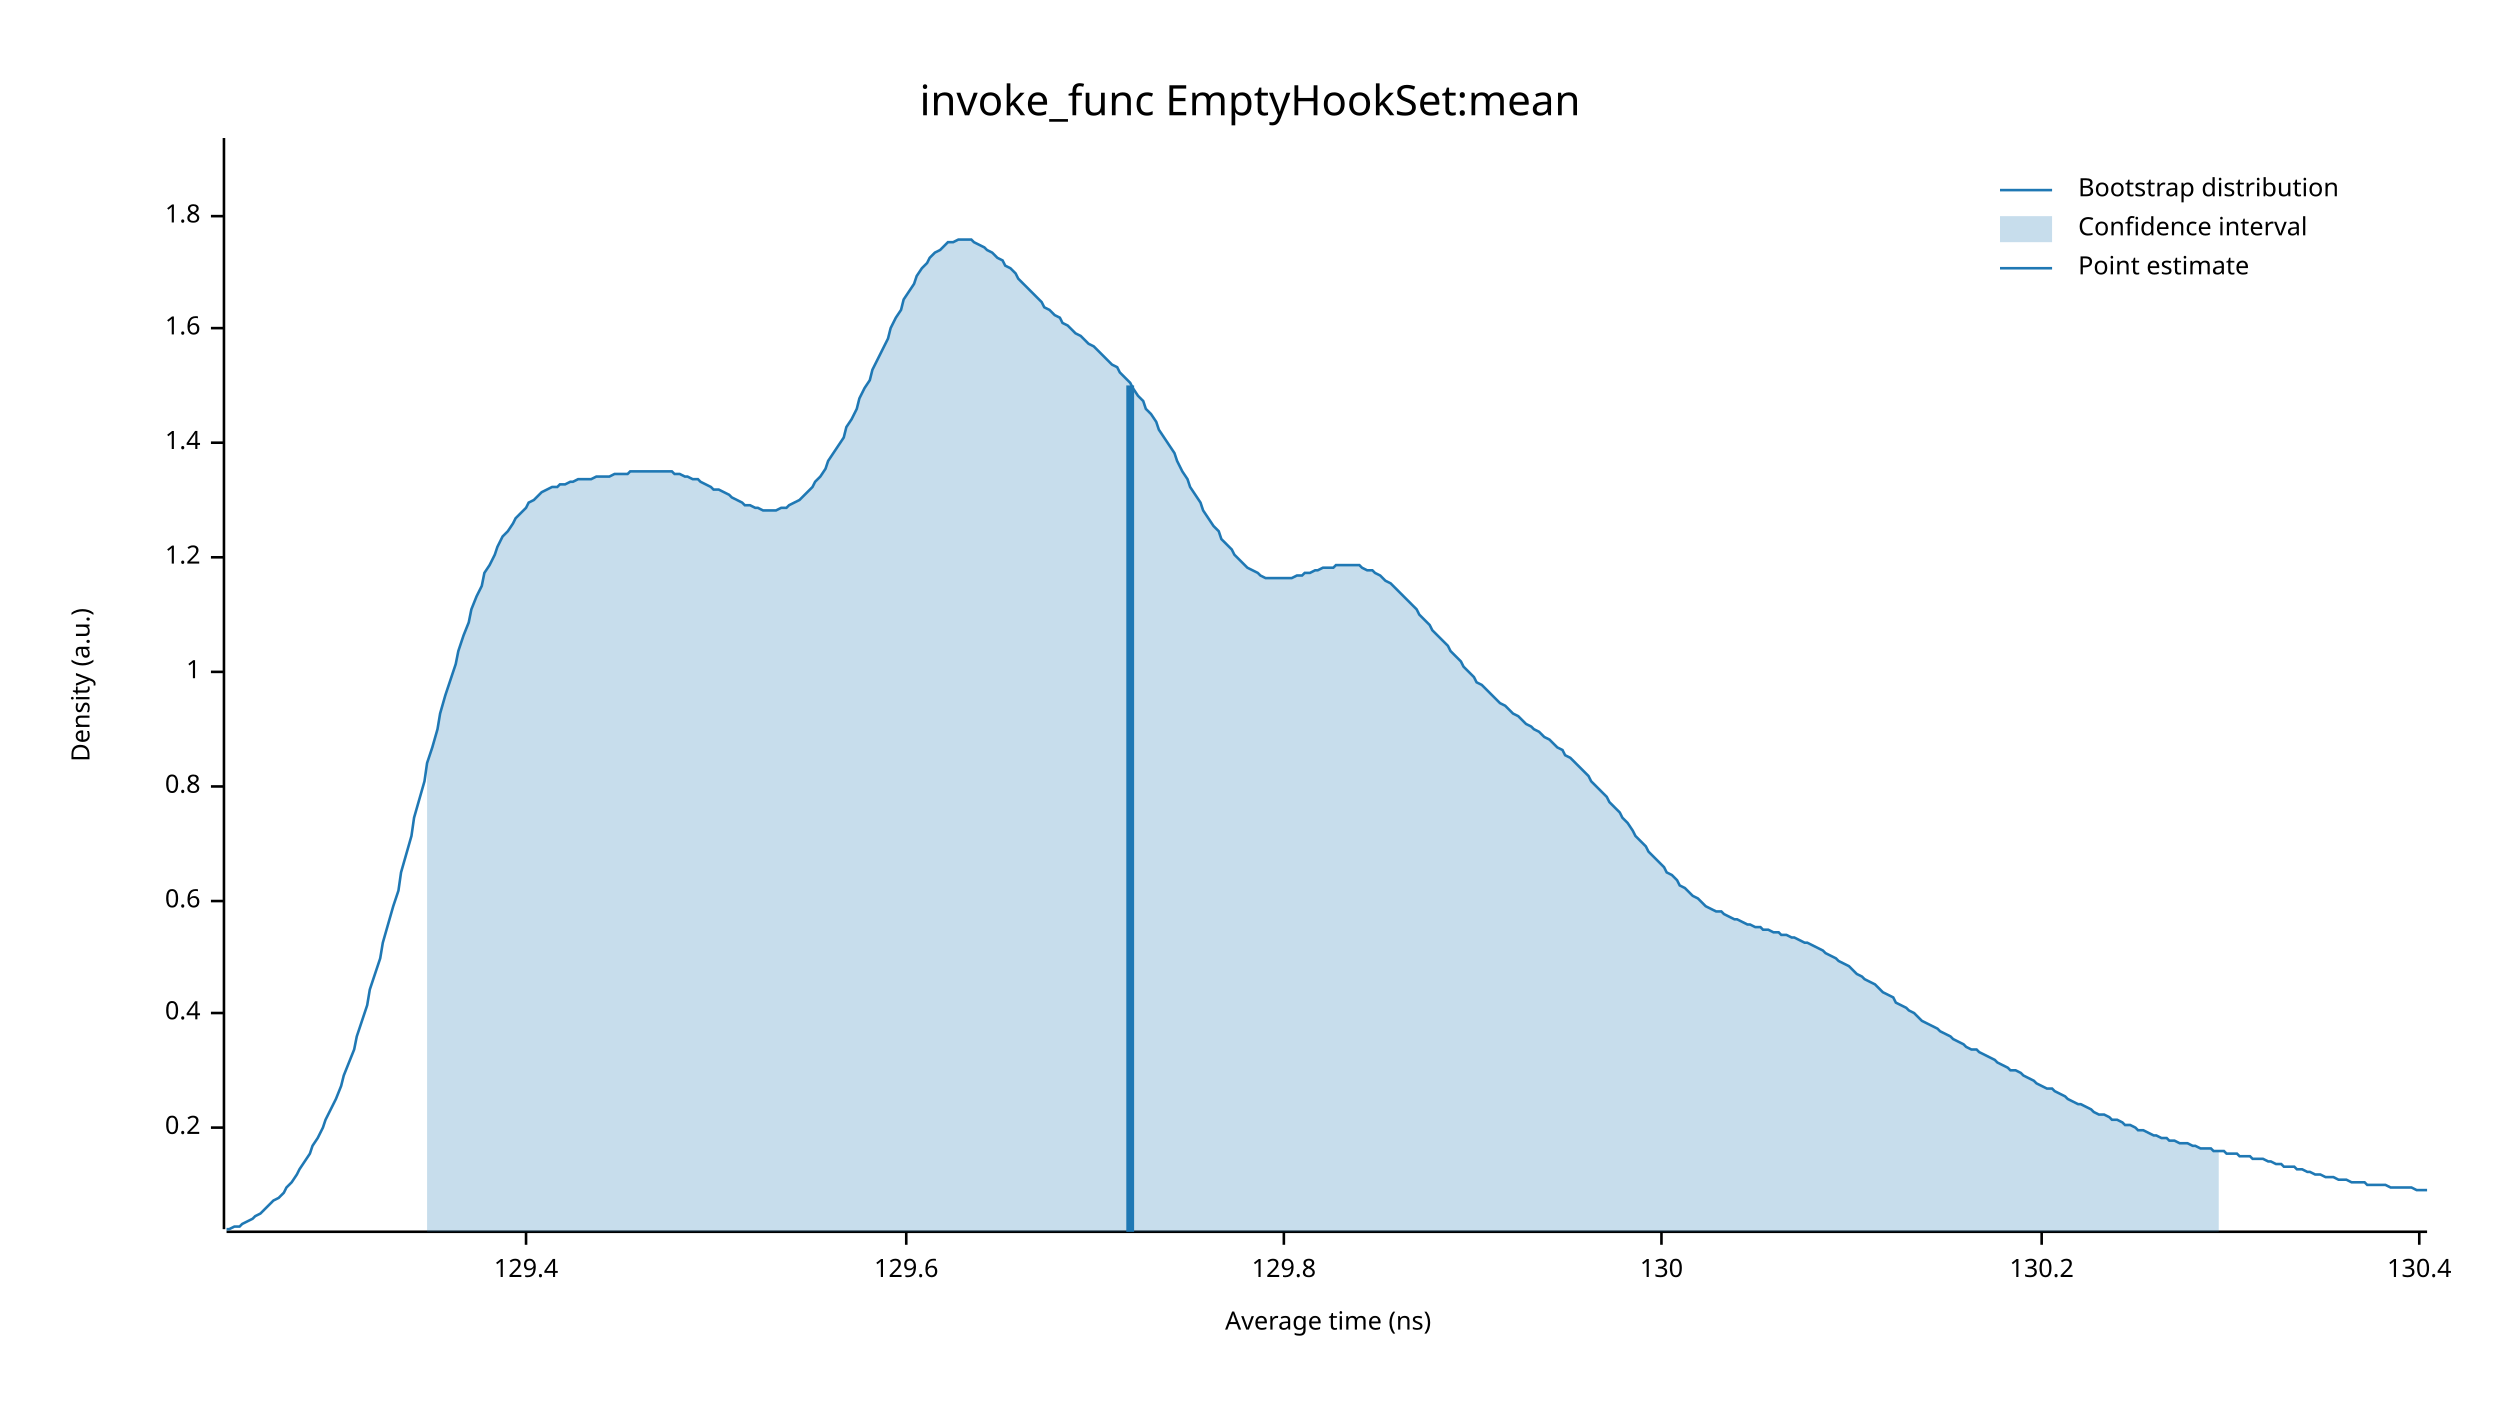
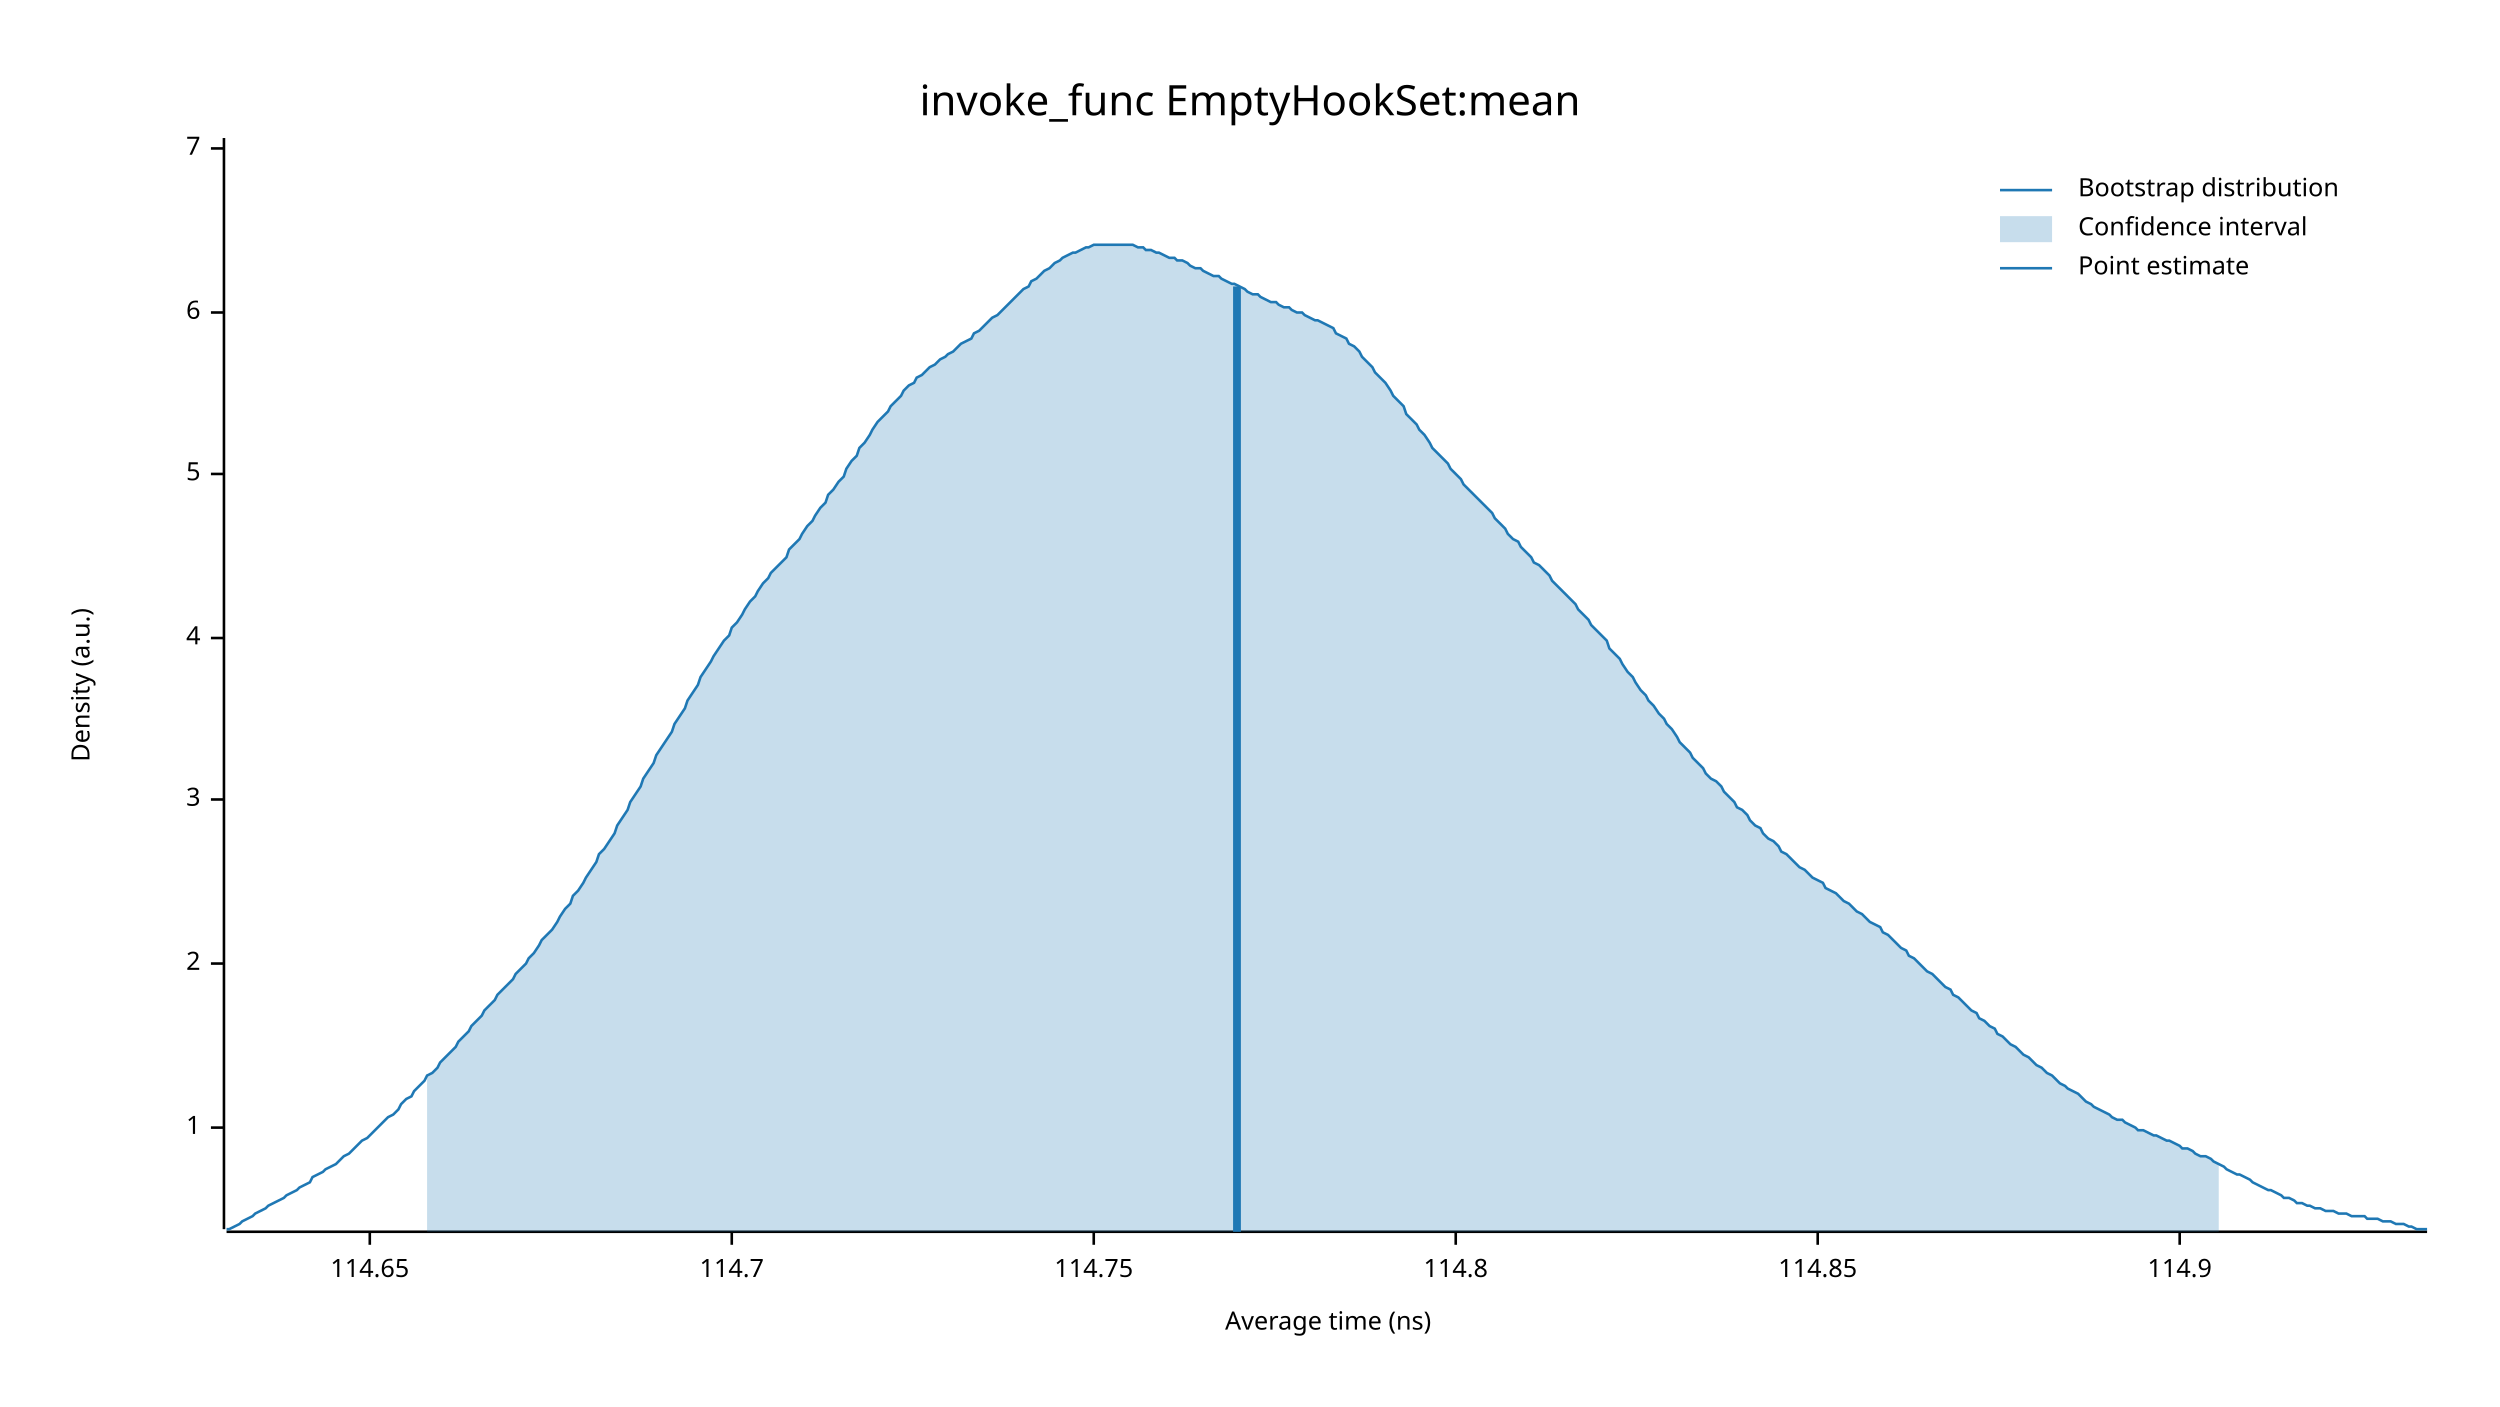
<svg xmlns="http://www.w3.org/2000/svg" width="960" height="540" viewBox="0 0 960 540">
  <text x="480" y="32" dy="0.76em" text-anchor="middle" font-family="sans-serif" font-size="16.129" opacity="1" fill="#000000">
invoke_func EmptyHookSet:mean
</text>
  <text x="27" y="263" dy="0.76em" text-anchor="middle" font-family="sans-serif" font-size="9.677" opacity="1" fill="#000000" transform="rotate(270, 27, 263)">
Density (a.u.)
</text>
  <text x="510" y="513" dy="-0.5ex" text-anchor="middle" font-family="sans-serif" font-size="9.677" opacity="1" fill="#000000">
Average time (ns)
</text>
  <polyline fill="none" opacity="1" stroke="#000000" stroke-width="1" points="86,53 86,472 " />
  <text x="77" y="433" dy="0.5ex" text-anchor="end" font-family="sans-serif" font-size="9.677" opacity="1" fill="#000000">
- 0.2
+ 1
</text>
  <polyline fill="none" opacity="1" stroke="#000000" stroke-width="1" points="81,433 86,433 " />
-   <text x="77" y="389" dy="0.5ex" text-anchor="end" font-family="sans-serif" font-size="9.677" opacity="1" fill="#000000">
- 0.4
+   <text x="77" y="370" dy="0.5ex" text-anchor="end" font-family="sans-serif" font-size="9.677" opacity="1" fill="#000000">
+ 2
</text>
-   <polyline fill="none" opacity="1" stroke="#000000" stroke-width="1" points="81,389 86,389 " />
-   <text x="77" y="346" dy="0.5ex" text-anchor="end" font-family="sans-serif" font-size="9.677" opacity="1" fill="#000000">
- 0.6
+   <polyline fill="none" opacity="1" stroke="#000000" stroke-width="1" points="81,370 86,370 " />
+   <text x="77" y="307" dy="0.5ex" text-anchor="end" font-family="sans-serif" font-size="9.677" opacity="1" fill="#000000">
+ 3
</text>
-   <polyline fill="none" opacity="1" stroke="#000000" stroke-width="1" points="81,346 86,346 " />
-   <text x="77" y="302" dy="0.5ex" text-anchor="end" font-family="sans-serif" font-size="9.677" opacity="1" fill="#000000">
- 0.8
+   <polyline fill="none" opacity="1" stroke="#000000" stroke-width="1" points="81,307 86,307 " />
+   <text x="77" y="245" dy="0.5ex" text-anchor="end" font-family="sans-serif" font-size="9.677" opacity="1" fill="#000000">
+ 4
</text>
-   <polyline fill="none" opacity="1" stroke="#000000" stroke-width="1" points="81,302 86,302 " />
-   <text x="77" y="258" dy="0.5ex" text-anchor="end" font-family="sans-serif" font-size="9.677" opacity="1" fill="#000000">
- 1
+   <polyline fill="none" opacity="1" stroke="#000000" stroke-width="1" points="81,245 86,245 " />
+   <text x="77" y="182" dy="0.5ex" text-anchor="end" font-family="sans-serif" font-size="9.677" opacity="1" fill="#000000">
+ 5
</text>
-   <polyline fill="none" opacity="1" stroke="#000000" stroke-width="1" points="81,258 86,258 " />
-   <text x="77" y="214" dy="0.5ex" text-anchor="end" font-family="sans-serif" font-size="9.677" opacity="1" fill="#000000">
- 1.2
+   <polyline fill="none" opacity="1" stroke="#000000" stroke-width="1" points="81,182 86,182 " />
+   <text x="77" y="120" dy="0.5ex" text-anchor="end" font-family="sans-serif" font-size="9.677" opacity="1" fill="#000000">
+ 6
</text>
-   <polyline fill="none" opacity="1" stroke="#000000" stroke-width="1" points="81,214 86,214 " />
-   <text x="77" y="170" dy="0.5ex" text-anchor="end" font-family="sans-serif" font-size="9.677" opacity="1" fill="#000000">
- 1.4
+   <polyline fill="none" opacity="1" stroke="#000000" stroke-width="1" points="81,120 86,120 " />
+   <text x="77" y="57" dy="0.5ex" text-anchor="end" font-family="sans-serif" font-size="9.677" opacity="1" fill="#000000">
+ 7
</text>
-   <polyline fill="none" opacity="1" stroke="#000000" stroke-width="1" points="81,170 86,170 " />
-   <text x="77" y="126" dy="0.5ex" text-anchor="end" font-family="sans-serif" font-size="9.677" opacity="1" fill="#000000">
- 1.6
+   <polyline fill="none" opacity="1" stroke="#000000" stroke-width="1" points="81,57 86,57 " />
+   <polyline fill="none" opacity="1" stroke="#000000" stroke-width="1" points="87,473 932,473 " />
+   <text x="142" y="483" dy="0.76em" text-anchor="middle" font-family="sans-serif" font-size="9.677" opacity="1" fill="#000000">
+ 114.65
</text>
-   <polyline fill="none" opacity="1" stroke="#000000" stroke-width="1" points="81,126 86,126 " />
-   <text x="77" y="83" dy="0.5ex" text-anchor="end" font-family="sans-serif" font-size="9.677" opacity="1" fill="#000000">
- 1.8
+   <polyline fill="none" opacity="1" stroke="#000000" stroke-width="1" points="142,473 142,478 " />
+   <text x="281" y="483" dy="0.76em" text-anchor="middle" font-family="sans-serif" font-size="9.677" opacity="1" fill="#000000">
+ 114.7
</text>
-   <polyline fill="none" opacity="1" stroke="#000000" stroke-width="1" points="81,83 86,83 " />
-   <polyline fill="none" opacity="1" stroke="#000000" stroke-width="1" points="87,473 932,473 " />
-   <text x="202" y="483" dy="0.76em" text-anchor="middle" font-family="sans-serif" font-size="9.677" opacity="1" fill="#000000">
- 129.4
+   <polyline fill="none" opacity="1" stroke="#000000" stroke-width="1" points="281,473 281,478 " />
+   <text x="420" y="483" dy="0.76em" text-anchor="middle" font-family="sans-serif" font-size="9.677" opacity="1" fill="#000000">
+ 114.75
</text>
-   <polyline fill="none" opacity="1" stroke="#000000" stroke-width="1" points="202,473 202,478 " />
-   <text x="348" y="483" dy="0.76em" text-anchor="middle" font-family="sans-serif" font-size="9.677" opacity="1" fill="#000000">
- 129.6
+   <polyline fill="none" opacity="1" stroke="#000000" stroke-width="1" points="420,473 420,478 " />
+   <text x="559" y="483" dy="0.76em" text-anchor="middle" font-family="sans-serif" font-size="9.677" opacity="1" fill="#000000">
+ 114.8
</text>
-   <polyline fill="none" opacity="1" stroke="#000000" stroke-width="1" points="348,473 348,478 " />
-   <text x="493" y="483" dy="0.76em" text-anchor="middle" font-family="sans-serif" font-size="9.677" opacity="1" fill="#000000">
- 129.8
+   <polyline fill="none" opacity="1" stroke="#000000" stroke-width="1" points="559,473 559,478 " />
+   <text x="698" y="483" dy="0.76em" text-anchor="middle" font-family="sans-serif" font-size="9.677" opacity="1" fill="#000000">
+ 114.85
</text>
-   <polyline fill="none" opacity="1" stroke="#000000" stroke-width="1" points="493,473 493,478 " />
-   <text x="638" y="483" dy="0.76em" text-anchor="middle" font-family="sans-serif" font-size="9.677" opacity="1" fill="#000000">
- 130
+   <polyline fill="none" opacity="1" stroke="#000000" stroke-width="1" points="698,473 698,478 " />
+   <text x="837" y="483" dy="0.76em" text-anchor="middle" font-family="sans-serif" font-size="9.677" opacity="1" fill="#000000">
+ 114.9
</text>
-   <polyline fill="none" opacity="1" stroke="#000000" stroke-width="1" points="638,473 638,478 " />
-   <text x="784" y="483" dy="0.76em" text-anchor="middle" font-family="sans-serif" font-size="9.677" opacity="1" fill="#000000">
- 130.2
- </text>
-   <polyline fill="none" opacity="1" stroke="#000000" stroke-width="1" points="784,473 784,478 " />
-   <text x="929" y="483" dy="0.76em" text-anchor="middle" font-family="sans-serif" font-size="9.677" opacity="1" fill="#000000">
- 130.4
- </text>
-   <polyline fill="none" opacity="1" stroke="#000000" stroke-width="1" points="929,473 929,478 " />
-   <polyline fill="none" opacity="1" stroke="#1F78B4" stroke-width="1" points="87,472 88,472 90,471 92,471 93,470 95,469 97,468 98,467 100,466 102,464 103,463 105,461 107,460 109,458 110,456 112,454 114,451 115,449 117,446 119,443 120,440 122,437 124,433 125,430 127,426 129,422 131,417 132,413 134,408 136,403 137,398 139,392 141,386 142,380 144,374 146,368 147,362 149,355 151,348 153,342 154,335 156,328 158,321 159,314 161,307 163,300 164,293 166,287 168,280 169,274 171,267 173,261 175,255 176,250 178,244 180,239 181,234 183,229 185,225 186,220 188,217 190,213 191,210 193,206 195,204 197,201 198,199 200,197 202,195 203,193 205,192 207,190 208,189 210,188 212,187 214,187 215,186 217,186 219,185 220,185 222,184 224,184 225,184 227,184 229,183 230,183 232,183 234,183 236,182 237,182 239,182 241,182 242,181 244,181 246,181 247,181 249,181 251,181 252,181 254,181 256,181 258,181 259,182 261,182 263,183 264,183 266,184 268,184 269,185 271,186 273,187 274,188 276,188 278,189 280,190 281,191 283,192 285,193 286,194 288,194 290,195 291,195 293,196 295,196 296,196 298,196 300,195 302,195 303,194 305,193 307,192 308,191 310,189 312,187 313,185 315,183 317,180 318,177 320,174 322,171 324,168 325,164 327,161 329,157 330,153 332,149 334,146 335,142 337,138 339,134 341,130 342,126 344,122 346,119 347,115 349,112 351,109 352,106 354,103 356,101 357,99 359,97 361,96 363,94 364,93 366,93 368,92 369,92 371,92 373,92 374,93 376,94 378,95 379,96 381,97 383,99 385,100 386,102 388,103 390,105 391,107 393,109 395,111 396,112 398,114 400,116 401,118 403,119 405,121 407,122 408,124 410,125 412,127 413,128 415,129 417,131 418,132 420,133 422,135 423,136 425,138 427,140 429,141 430,143 432,145 434,147 435,149 437,152 439,154 440,157 442,159 444,162 445,165 447,168 449,171 451,174 452,177 454,181 456,184 457,187 459,190 461,193 462,196 464,199 466,202 468,204 469,207 471,209 473,211 474,213 476,215 478,217 479,218 481,219 483,220 484,221 486,222 488,222 490,222 491,222 493,222 495,222 496,222 498,221 500,221 501,220 503,220 505,219 506,219 508,218 510,218 512,218 513,217 515,217 517,217 518,217 520,217 522,217 523,218 525,219 527,219 528,220 530,221 532,223 534,224 535,225 537,227 539,229 540,230 542,232 544,234 545,236 547,238 549,240 550,242 552,244 554,246 556,248 557,250 559,252 561,254 562,256 564,258 566,260 567,262 569,263 571,265 573,267 574,268 576,270 578,271 579,272 581,274 583,275 584,276 586,278 588,279 589,280 591,281 593,283 595,284 596,285 598,287 600,288 601,290 603,291 605,293 606,294 608,296 610,298 611,300 613,302 615,304 617,306 618,308 620,310 622,312 623,314 625,316 627,319 628,321 630,323 632,325 633,327 635,329 637,331 639,333 640,335 642,336 644,338 645,340 647,341 649,343 650,344 652,345 654,347 655,348 657,349 659,350 661,350 662,351 664,352 666,353 667,353 669,354 671,355 672,355 674,356 676,356 677,357 679,357 681,358 683,358 684,359 686,359 688,360 689,360 691,361 693,362 694,362 696,363 698,364 700,365 701,366 703,367 705,368 706,369 708,370 710,371 711,372 713,374 715,375 716,376 718,377 720,378 722,380 723,381 725,382 727,383 728,385 730,386 732,387 733,388 735,389 737,391 738,392 740,393 742,394 744,395 745,396 747,397 749,398 750,399 752,400 754,401 755,402 757,403 759,403 760,404 762,405 764,406 766,407 767,408 769,409 771,410 772,411 774,411 776,412 777,413 779,414 781,415 782,416 784,417 786,418 788,418 789,419 791,420 793,421 794,422 796,423 798,424 799,424 801,425 803,426 804,427 806,428 808,428 810,429 811,430 813,430 815,431 816,432 818,432 820,433 821,434 823,434 825,435 827,436 828,436 830,437 832,437 833,438 835,438 837,439 838,439 840,439 842,440 843,440 845,441 847,441 849,441 850,442 852,442 854,442 855,443 857,443 859,443 860,444 862,444 864,444 865,445 867,445 869,445 871,446 872,446 874,447 876,447 877,448 879,448 881,448 882,449 884,449 886,450 887,450 889,451 891,451 893,452 894,452 896,452 898,453 899,453 901,453 903,454 904,454 906,454 908,454 909,455 911,455 913,455 915,455 916,455 918,456 920,456 921,456 923,456 925,456 926,456 928,457 930,457 932,457 " />
-   <polygon opacity="0.25" fill="#1F78B4" points="164,293 166,287 168,280 169,274 171,267 173,261 175,255 176,250 178,244 180,239 181,234 183,229 185,225 186,220 188,217 190,213 191,210 193,206 195,204 197,201 198,199 200,197 202,195 203,193 205,192 207,190 208,189 210,188 212,187 214,187 215,186 217,186 219,185 220,185 222,184 224,184 225,184 227,184 229,183 230,183 232,183 234,183 236,182 237,182 239,182 241,182 242,181 244,181 246,181 247,181 249,181 251,181 252,181 254,181 256,181 258,181 259,182 261,182 263,183 264,183 266,184 268,184 269,185 271,186 273,187 274,188 276,188 278,189 280,190 281,191 283,192 285,193 286,194 288,194 290,195 291,195 293,196 295,196 296,196 298,196 300,195 302,195 303,194 305,193 307,192 308,191 310,189 312,187 313,185 315,183 317,180 318,177 320,174 322,171 324,168 325,164 327,161 329,157 330,153 332,149 334,146 335,142 337,138 339,134 341,130 342,126 344,122 346,119 347,115 349,112 351,109 352,106 354,103 356,101 357,99 359,97 361,96 363,94 364,93 366,93 368,92 369,92 371,92 373,92 374,93 376,94 378,95 379,96 381,97 383,99 385,100 386,102 388,103 390,105 391,107 393,109 395,111 396,112 398,114 400,116 401,118 403,119 405,121 407,122 408,124 410,125 412,127 413,128 415,129 417,131 418,132 420,133 422,135 423,136 425,138 427,140 429,141 430,143 432,145 434,147 435,149 437,152 439,154 440,157 442,159 444,162 445,165 447,168 449,171 451,174 452,177 454,181 456,184 457,187 459,190 461,193 462,196 464,199 466,202 468,204 469,207 471,209 473,211 474,213 476,215 478,217 479,218 481,219 483,220 484,221 486,222 488,222 490,222 491,222 493,222 495,222 496,222 498,221 500,221 501,220 503,220 505,219 506,219 508,218 510,218 512,218 513,217 515,217 517,217 518,217 520,217 522,217 523,218 525,219 527,219 528,220 530,221 532,223 534,224 535,225 537,227 539,229 540,230 542,232 544,234 545,236 547,238 549,240 550,242 552,244 554,246 556,248 557,250 559,252 561,254 562,256 564,258 566,260 567,262 569,263 571,265 573,267 574,268 576,270 578,271 579,272 581,274 583,275 584,276 586,278 588,279 589,280 591,281 593,283 595,284 596,285 598,287 600,288 601,290 603,291 605,293 606,294 608,296 610,298 611,300 613,302 615,304 617,306 618,308 620,310 622,312 623,314 625,316 627,319 628,321 630,323 632,325 633,327 635,329 637,331 639,333 640,335 642,336 644,338 645,340 647,341 649,343 650,344 652,345 654,347 655,348 657,349 659,350 661,350 662,351 664,352 666,353 667,353 669,354 671,355 672,355 674,356 676,356 677,357 679,357 681,358 683,358 684,359 686,359 688,360 689,360 691,361 693,362 694,362 696,363 698,364 700,365 701,366 703,367 705,368 706,369 708,370 710,371 711,372 713,374 715,375 716,376 718,377 720,378 722,380 723,381 725,382 727,383 728,385 730,386 732,387 733,388 735,389 737,391 738,392 740,393 742,394 744,395 745,396 747,397 749,398 750,399 752,400 754,401 755,402 757,403 759,403 760,404 762,405 764,406 766,407 767,408 769,409 771,410 772,411 774,411 776,412 777,413 779,414 781,415 782,416 784,417 786,418 788,418 789,419 791,420 793,421 794,422 796,423 798,424 799,424 801,425 803,426 804,427 806,428 808,428 810,429 811,430 813,430 815,431 816,432 818,432 820,433 821,434 823,434 825,435 827,436 828,436 830,437 832,437 833,438 835,438 837,439 838,439 840,439 842,440 843,440 845,441 847,441 849,441 850,442 852,442 852,473 164,473 " />
-   <polyline fill="none" opacity="1" stroke="#1F78B4" stroke-width="3" points="434,473 434,148 " />
+   <polyline fill="none" opacity="1" stroke="#000000" stroke-width="1" points="837,473 837,478 " />
+   <polyline fill="none" opacity="1" stroke="#1F78B4" stroke-width="1" points="87,472 88,472 90,471 92,470 93,469 95,468 97,467 98,466 100,465 102,464 103,463 105,462 107,461 109,460 110,459 112,458 114,457 115,456 117,455 119,454 120,452 122,451 124,450 125,449 127,448 129,447 131,445 132,444 134,443 136,441 137,440 139,438 141,437 142,436 144,434 146,432 147,431 149,429 151,428 153,426 154,424 156,422 158,421 159,419 161,417 163,415 164,413 166,412 168,410 169,408 171,406 173,404 175,402 176,400 178,398 180,396 181,394 183,392 185,390 186,388 188,386 190,384 191,382 193,380 195,378 197,376 198,374 200,372 202,370 203,368 205,366 207,363 208,361 210,359 212,357 214,354 215,352 217,349 219,347 220,344 222,342 224,339 225,337 227,334 229,331 230,328 232,326 234,323 236,320 237,317 239,314 241,311 242,308 244,305 246,302 247,299 249,296 251,293 252,290 254,287 256,284 258,281 259,278 261,275 263,272 264,269 266,266 268,263 269,260 271,257 273,254 274,252 276,249 278,246 280,244 281,241 283,239 285,236 286,234 288,231 290,229 291,227 293,224 295,222 296,220 298,218 300,216 302,214 303,211 305,209 307,207 308,205 310,202 312,200 313,198 315,195 317,193 318,190 320,188 322,185 324,183 325,180 327,177 329,175 330,172 332,170 334,167 335,165 337,162 339,160 341,158 342,156 344,154 346,152 347,150 349,148 351,147 352,145 354,144 356,142 357,141 359,140 361,138 363,137 364,136 366,135 368,133 369,132 371,131 373,130 374,128 376,127 378,125 379,124 381,122 383,121 385,119 386,118 388,116 390,114 391,113 393,111 395,110 396,108 398,107 400,105 401,104 403,103 405,101 407,100 408,99 410,98 412,97 413,97 415,96 417,95 418,95 420,94 422,94 423,94 425,94 427,94 429,94 430,94 432,94 434,94 435,94 437,95 439,95 440,96 442,96 444,97 445,97 447,98 449,99 451,99 452,100 454,100 456,101 457,102 459,103 461,103 462,104 464,105 466,106 468,106 469,107 471,108 473,109 474,109 476,110 478,111 479,112 481,113 483,113 484,114 486,115 488,116 490,116 491,117 493,118 495,118 496,119 498,120 500,120 501,121 503,122 505,123 506,123 508,124 510,125 512,126 513,128 515,129 517,130 518,132 520,133 522,135 523,137 525,139 527,141 528,143 530,145 532,147 534,150 535,152 537,154 539,156 540,159 542,161 544,163 545,165 547,167 549,170 550,172 552,174 554,176 556,178 557,180 559,182 561,184 562,186 564,188 566,190 567,191 569,193 571,195 573,197 574,199 576,201 578,203 579,205 581,207 583,208 584,210 586,212 588,214 589,216 591,217 593,219 595,221 596,223 598,225 600,227 601,228 603,230 605,232 606,234 608,236 610,238 611,240 613,242 615,244 617,246 618,249 620,251 622,253 623,255 625,258 627,260 628,262 630,265 632,267 633,269 635,271 637,274 639,276 640,278 642,280 644,283 645,285 647,287 649,289 650,291 652,293 654,295 655,297 657,299 659,300 661,302 662,304 664,306 666,308 667,310 669,311 671,313 672,315 674,317 676,318 677,320 679,322 681,323 683,325 684,327 686,328 688,330 689,331 691,333 693,334 694,335 696,337 698,338 700,339 701,341 703,342 705,343 706,344 708,346 710,347 711,348 713,350 715,351 716,352 718,354 720,355 722,356 723,358 725,359 727,361 728,362 730,364 732,365 733,367 735,368 737,370 738,371 740,373 742,374 744,376 745,377 747,379 749,380 750,382 752,383 754,385 755,386 757,388 759,389 760,391 762,392 764,394 766,395 767,397 769,398 771,400 772,401 774,402 776,404 777,405 779,406 781,408 782,409 784,410 786,412 788,413 789,414 791,416 793,417 794,418 796,419 798,420 799,421 801,423 803,424 804,425 806,426 808,427 810,428 811,429 813,430 815,430 816,431 818,432 820,433 821,434 823,434 825,435 827,436 828,436 830,437 832,438 833,438 835,439 837,440 838,441 840,441 842,442 843,443 845,444 847,444 849,445 850,446 852,447 854,448 855,449 857,450 859,451 860,451 862,452 864,453 865,454 867,455 869,456 871,457 872,457 874,458 876,459 877,460 879,460 881,461 882,462 884,462 886,463 887,463 889,464 891,464 893,465 894,465 896,465 898,466 899,466 901,466 903,467 904,467 906,467 908,467 909,468 911,468 913,468 915,469 916,469 918,469 920,470 921,470 923,470 925,471 926,471 928,472 930,472 932,472 " />
+   <polygon opacity="0.25" fill="#1F78B4" points="164,413 166,412 168,410 169,408 171,406 173,404 175,402 176,400 178,398 180,396 181,394 183,392 185,390 186,388 188,386 190,384 191,382 193,380 195,378 197,376 198,374 200,372 202,370 203,368 205,366 207,363 208,361 210,359 212,357 214,354 215,352 217,349 219,347 220,344 222,342 224,339 225,337 227,334 229,331 230,328 232,326 234,323 236,320 237,317 239,314 241,311 242,308 244,305 246,302 247,299 249,296 251,293 252,290 254,287 256,284 258,281 259,278 261,275 263,272 264,269 266,266 268,263 269,260 271,257 273,254 274,252 276,249 278,246 280,244 281,241 283,239 285,236 286,234 288,231 290,229 291,227 293,224 295,222 296,220 298,218 300,216 302,214 303,211 305,209 307,207 308,205 310,202 312,200 313,198 315,195 317,193 318,190 320,188 322,185 324,183 325,180 327,177 329,175 330,172 332,170 334,167 335,165 337,162 339,160 341,158 342,156 344,154 346,152 347,150 349,148 351,147 352,145 354,144 356,142 357,141 359,140 361,138 363,137 364,136 366,135 368,133 369,132 371,131 373,130 374,128 376,127 378,125 379,124 381,122 383,121 385,119 386,118 388,116 390,114 391,113 393,111 395,110 396,108 398,107 400,105 401,104 403,103 405,101 407,100 408,99 410,98 412,97 413,97 415,96 417,95 418,95 420,94 422,94 423,94 425,94 427,94 429,94 430,94 432,94 434,94 435,94 437,95 439,95 440,96 442,96 444,97 445,97 447,98 449,99 451,99 452,100 454,100 456,101 457,102 459,103 461,103 462,104 464,105 466,106 468,106 469,107 471,108 473,109 474,109 476,110 478,111 479,112 481,113 483,113 484,114 486,115 488,116 490,116 491,117 493,118 495,118 496,119 498,120 500,120 501,121 503,122 505,123 506,123 508,124 510,125 512,126 513,128 515,129 517,130 518,132 520,133 522,135 523,137 525,139 527,141 528,143 530,145 532,147 534,150 535,152 537,154 539,156 540,159 542,161 544,163 545,165 547,167 549,170 550,172 552,174 554,176 556,178 557,180 559,182 561,184 562,186 564,188 566,190 567,191 569,193 571,195 573,197 574,199 576,201 578,203 579,205 581,207 583,208 584,210 586,212 588,214 589,216 591,217 593,219 595,221 596,223 598,225 600,227 601,228 603,230 605,232 606,234 608,236 610,238 611,240 613,242 615,244 617,246 618,249 620,251 622,253 623,255 625,258 627,260 628,262 630,265 632,267 633,269 635,271 637,274 639,276 640,278 642,280 644,283 645,285 647,287 649,289 650,291 652,293 654,295 655,297 657,299 659,300 661,302 662,304 664,306 666,308 667,310 669,311 671,313 672,315 674,317 676,318 677,320 679,322 681,323 683,325 684,327 686,328 688,330 689,331 691,333 693,334 694,335 696,337 698,338 700,339 701,341 703,342 705,343 706,344 708,346 710,347 711,348 713,350 715,351 716,352 718,354 720,355 722,356 723,358 725,359 727,361 728,362 730,364 732,365 733,367 735,368 737,370 738,371 740,373 742,374 744,376 745,377 747,379 749,380 750,382 752,383 754,385 755,386 757,388 759,389 760,391 762,392 764,394 766,395 767,397 769,398 771,400 772,401 774,402 776,404 777,405 779,406 781,408 782,409 784,410 786,412 788,413 789,414 791,416 793,417 794,418 796,419 798,420 799,421 801,423 803,424 804,425 806,426 808,427 810,428 811,429 813,430 815,430 816,431 818,432 820,433 821,434 823,434 825,435 827,436 828,436 830,437 832,438 833,438 835,439 837,440 838,441 840,441 842,442 843,443 845,444 847,444 849,445 850,446 852,447 852,473 164,473 " />
+   <polyline fill="none" opacity="1" stroke="#1F78B4" stroke-width="3" points="475,473 475,110 " />
  <text x="798" y="68" dy="0.76em" text-anchor="start" font-family="sans-serif" font-size="9.677" opacity="1" fill="#000000">
Bootstrap distribution
</text>
  <text x="798" y="83" dy="0.76em" text-anchor="start" font-family="sans-serif" font-size="9.677" opacity="1" fill="#000000">
Confidence interval
</text>
  <text x="798" y="98" dy="0.76em" text-anchor="start" font-family="sans-serif" font-size="9.677" opacity="1" fill="#000000">
Point estimate
</text>
  <polyline fill="none" opacity="1" stroke="#1F78B4" stroke-width="1" points="768,73 788,73 " />
  <rect x="768" y="83" width="20" height="10" opacity="0.25" fill="#1F78B4" stroke="none" />
  <polyline fill="none" opacity="1" stroke="#1F78B4" stroke-width="1" points="768,103 788,103 " />
</svg>
